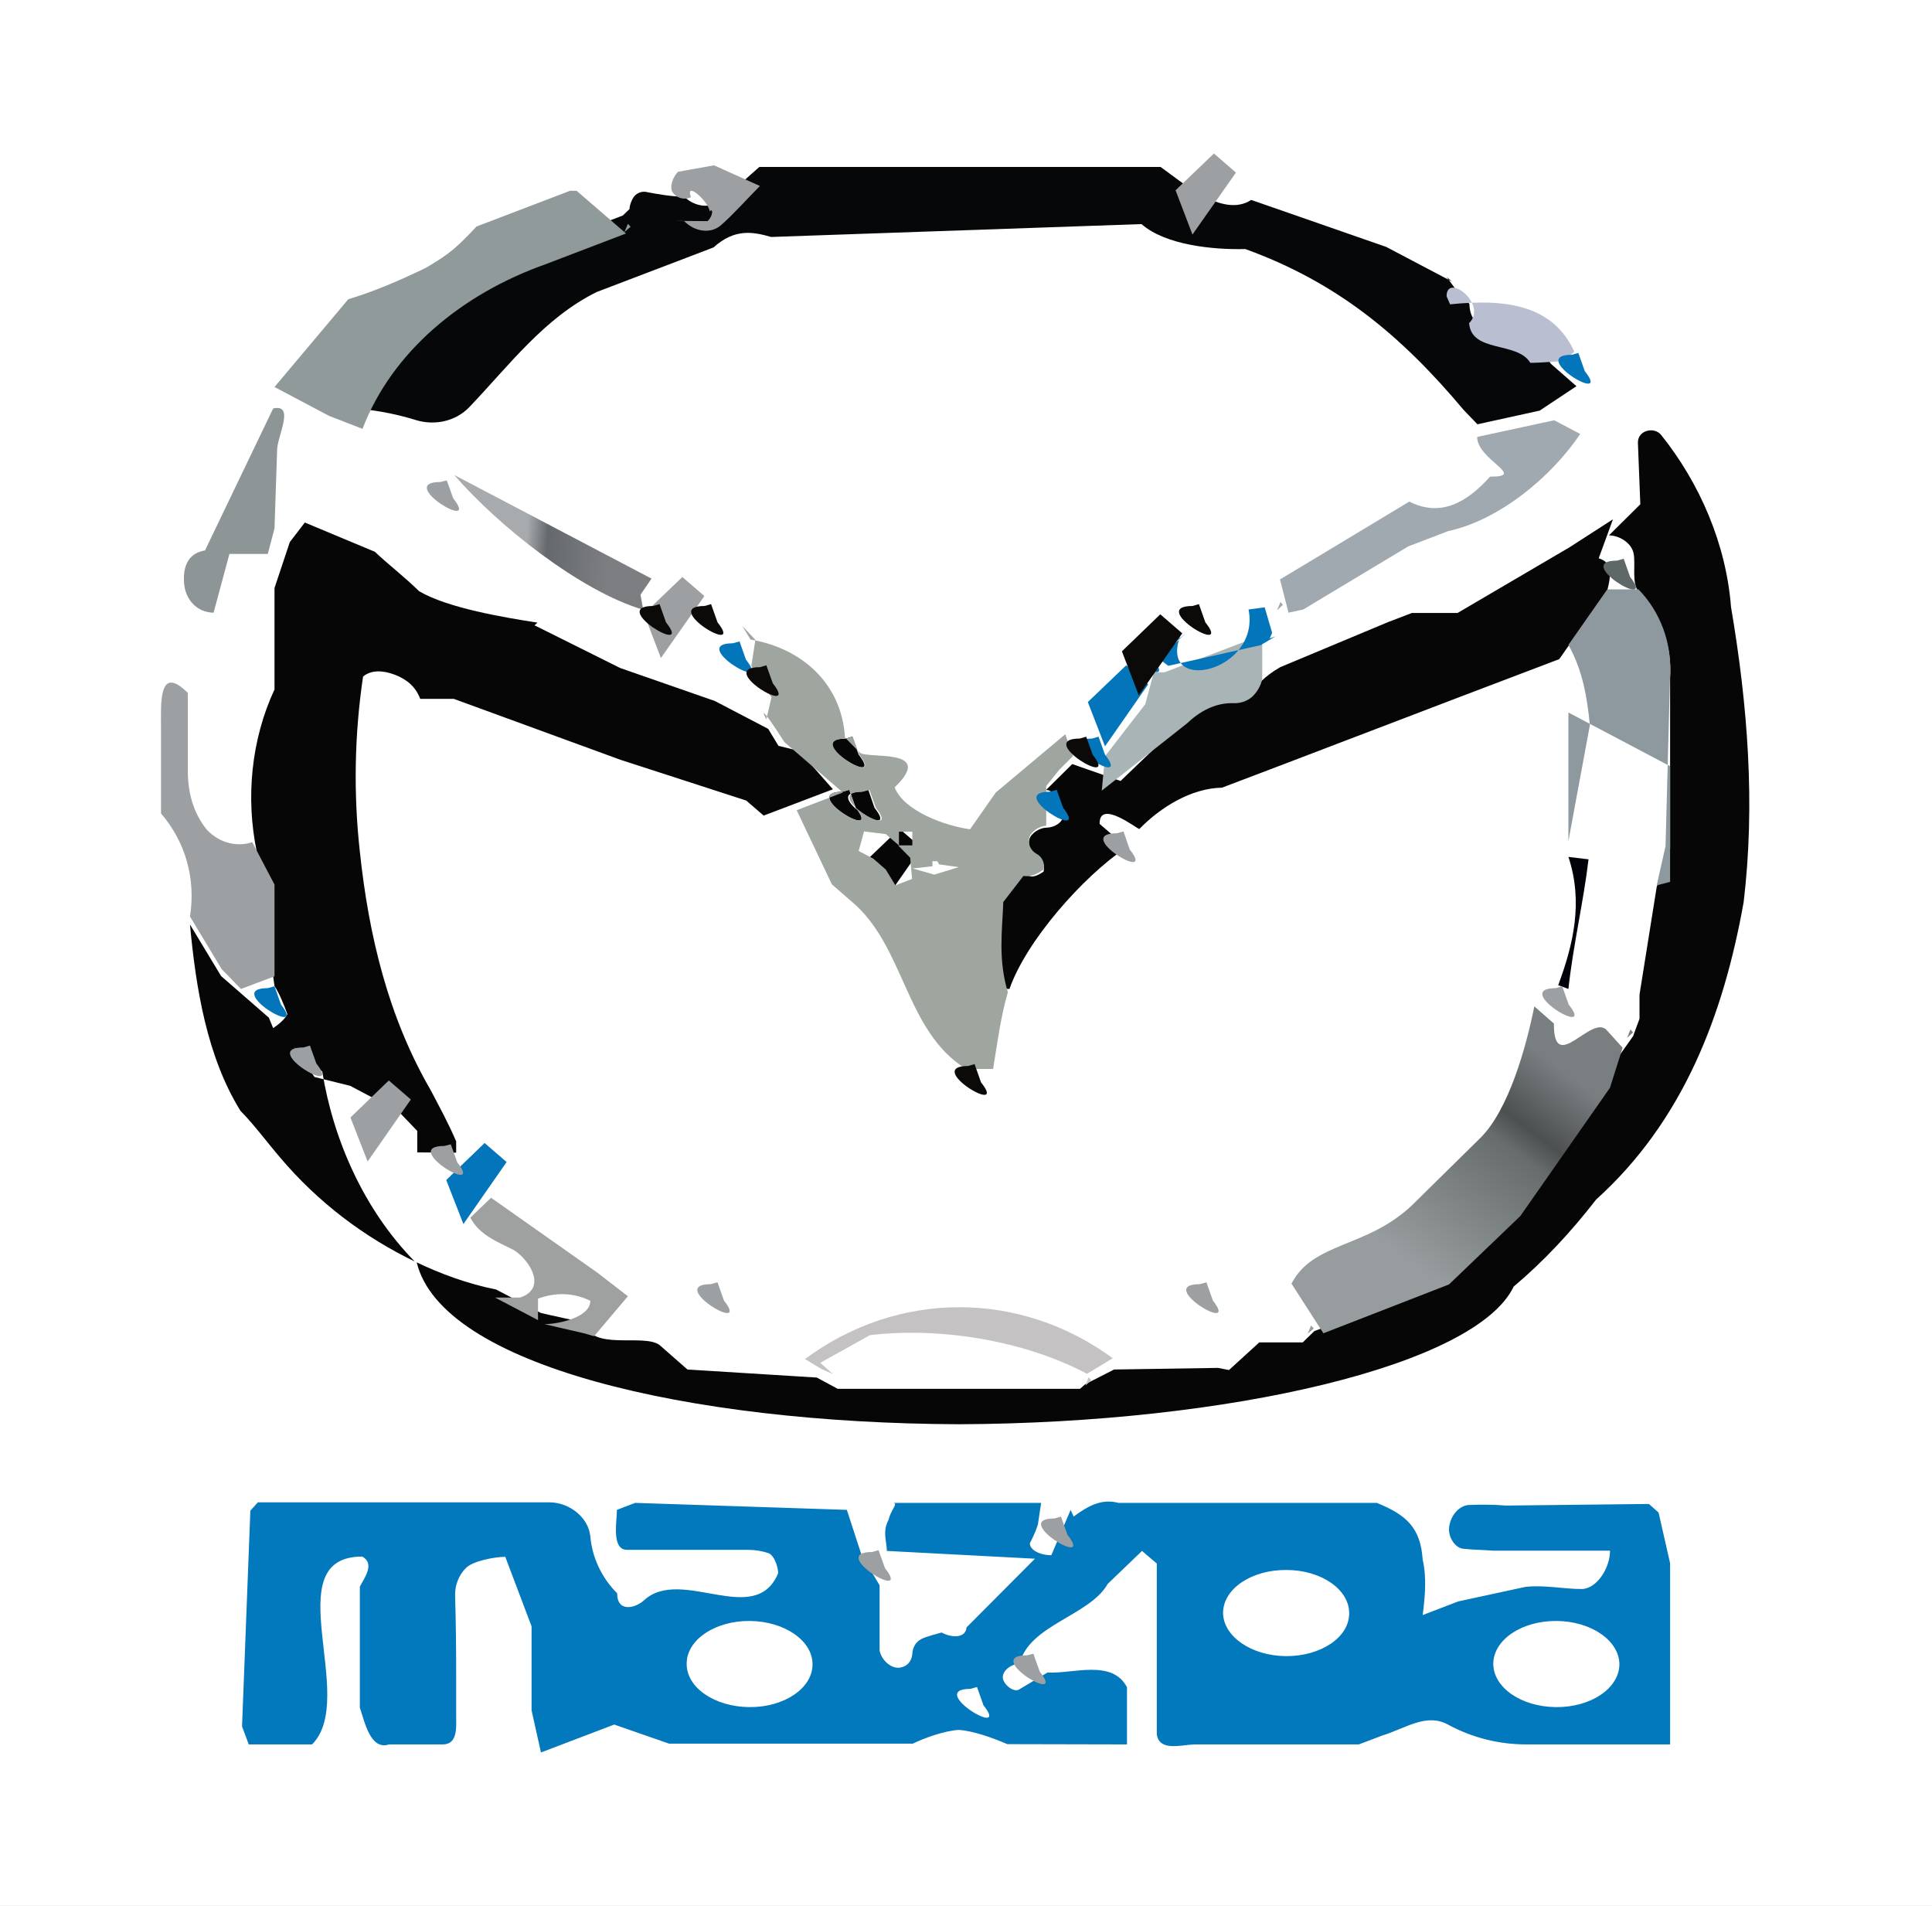
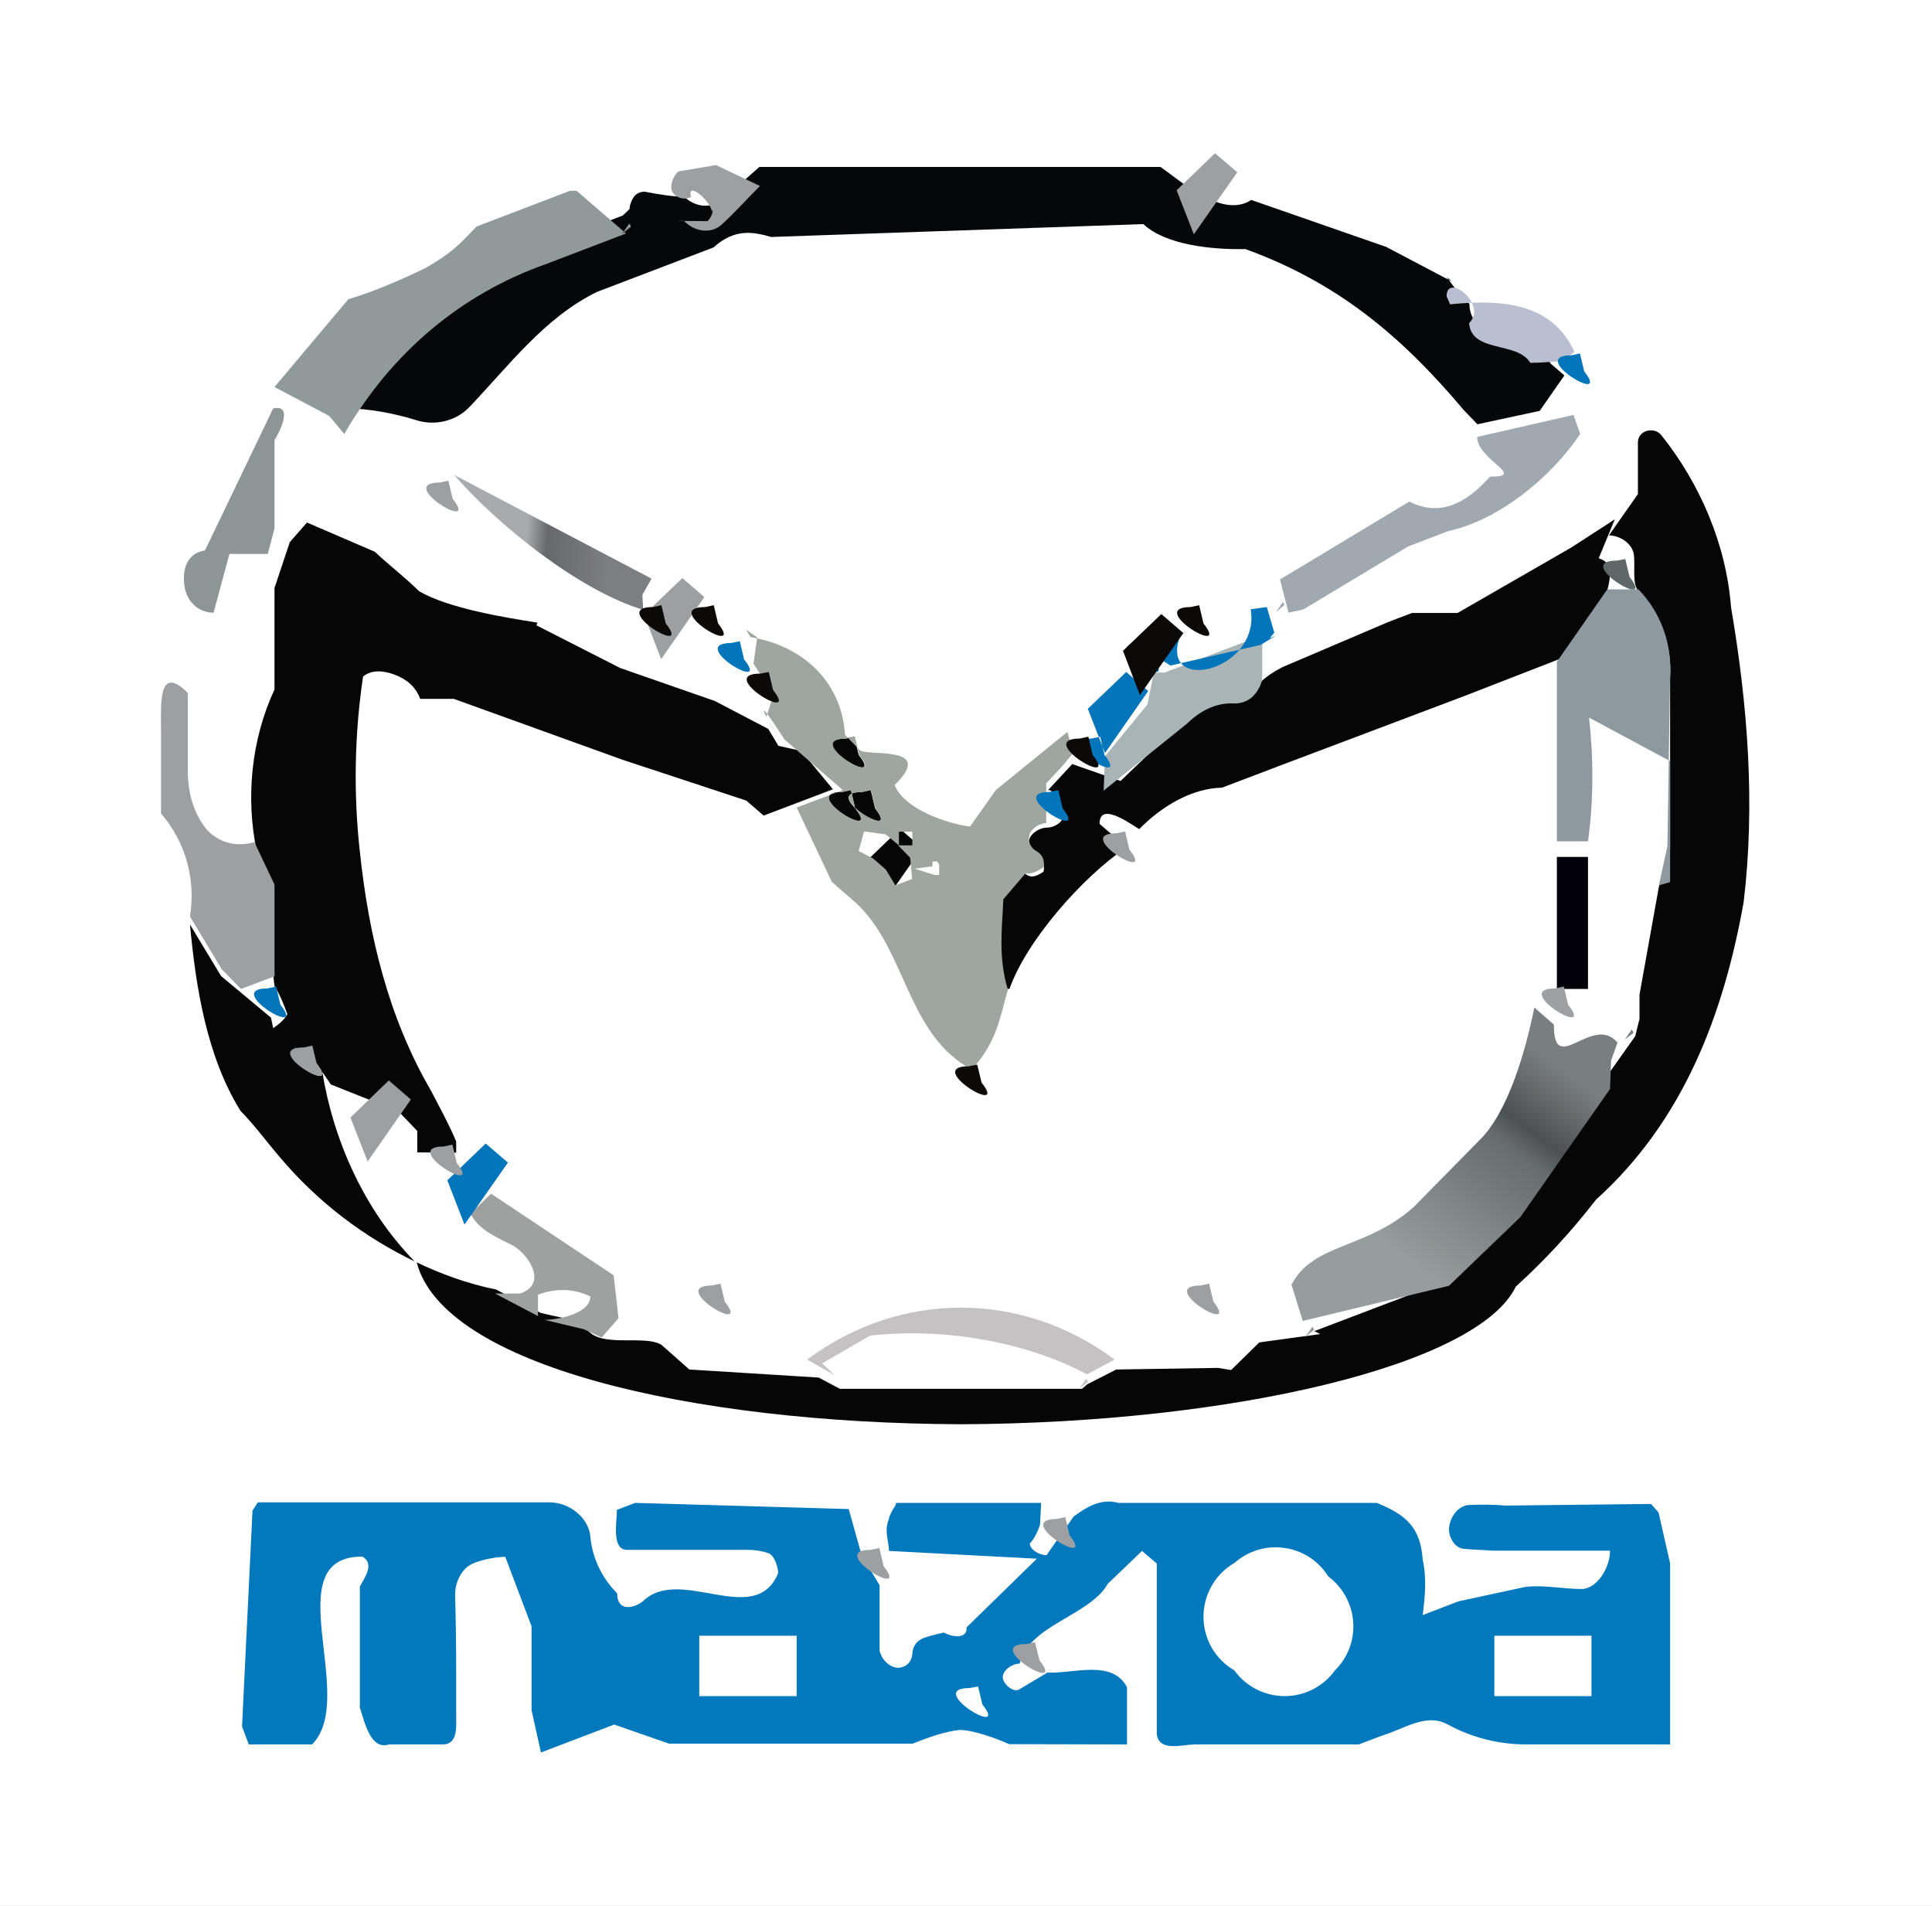
<svg xmlns="http://www.w3.org/2000/svg" viewBox="0 0 72 71" width="72" height="71">
  <defs>
    <linearGradient id="grad6" gradientUnits="userSpaceOnUse" x1="49.38" y1="50.22" x2="59.05" y2="37.40">
      <stop offset="0.279" stop-color="#979c9e" />
      <stop offset="0.629" stop-color="#676c6c" />
      <stop offset="0.689" stop-color="#4c5050" />
      <stop offset="0.845" stop-color="#797e81" />
    </linearGradient>
    <linearGradient id="grad18" gradientUnits="userSpaceOnUse" x1="17.91" y1="20.19" x2="23.91" y2="20.65">
      <stop offset="0.282" stop-color="#a7abae" />
      <stop offset="0.411" stop-color="#65696c" />
      <stop offset="0.795" stop-color="#7c7e82" />
    </linearGradient>
  </defs>
  <rect width="100%" height="100%" fill="#ffffff" />
-   <path data-region="0" d="M28.63 27.16L26.64 26.12L23.11 24.89L19.92 23.30L20.03 23.20C18.80 23.01 16.69 22.66 15.62 22.03C15.08 21.50 14.50 21.06 13.97 20.56L11.36 19.47L10.80 20.20L10.23 21.91L10.23 25.69C9.36 27.56 9.15 29.73 9.57 31.74L9.73 33.14L10.23 36.74C10.42 37.03 10.59 37.46 10.71 37.79C10.61 37.99 10.36 38.19 10.18 38.31L10.02 37.92L8.24 36.37L7.08 34.45C7.30 36.82 7.71 39.37 8.96 41.39C9.50 41.94 9.94 42.55 10.43 43.12C11.83 44.78 13.57 46.11 15.53 47.04C16.46 50.87 25.61 53.03 35.73 53.07C45.85 53.03 55.01 50.87 56.41 47.94C57.54 46.99 58.56 45.89 59.48 44.70C62.73 41.77 64.23 37.82 64.98 33.62C65.42 29.95 65.13 26.26 64.51 22.62C64.33 20.29 63.36 18.02 61.90 16.20C61.64 15.89 61.03 16.03 61.04 16.50L61.13 18.79L59.96 19.95C60.35 19.95 60.80 20.23 60.88 20.62C60.96 21.03 60.80 21.71 61.06 22.04C61.90 22.90 62.32 24.08 62.24 25.28L62.24 31.63L61.74 33.05L61.10 37.06L61.10 37.96L60.86 38.61L59.79 40.12L56.66 45.13L54.00 47.69L48.98 49.60L48.55 50.02L46.93 50.02L45.80 51.05L45.39 50.97L41.52 51.03L40.44 51.58L40.25 51.75L37.23 51.75L34.23 51.75L31.22 51.75L30.44 51.33L25.62 51.03L24.57 50.11C23.94 49.68 22.05 50.36 21.76 49.28L20.31 48.96L20.15 48.92L18.49 48.05C17.44 47.84 16.42 47.47 15.45 47.00C13.56 45.07 12.42 42.47 12.01 39.93L10.97 39.03L11.72 40.13L13.05 40.46L14.85 41.41L15.55 42.14L15.55 42.94L17.00 42.95L17.00 42.53C16.72 41.87 16.38 41.25 16.05 40.62C14.47 37.90 13.74 34.85 13.41 31.73C13.17 29.56 13.21 27.37 13.53 25.21C13.83 24.96 14.26 24.97 14.71 25.14C15.16 25.31 15.49 25.59 15.66 26.04L16.91 26.04L23.12 28.31L27.81 29.83L28.46 30.39L29.54 29.98L31.04 29.41L29.78 27.98L29.01 27.79L28.63 27.16ZM60.11 19.35L58.48 20.40L54.32 22.84L52.62 22.84L51.73 23.18L47.71 24.86C47.07 25.23 46.88 25.53 46.68 25.72C46.48 25.91 46.21 26.00 45.94 25.97C45.28 25.96 44.70 26.28 44.23 26.73L41.76 29.10L39.96 28.47L38.98 29.44C39.28 29.39 39.63 30.10 39.62 30.38C39.62 30.65 39.28 30.84 39.00 30.84C38.76 30.84 38.42 31.04 38.36 31.28C38.30 31.52 38.41 31.76 38.63 31.88C38.84 31.99 38.95 32.24 38.89 32.48C38.63 32.65 38.42 32.75 38.19 32.54L36.83 33.27C37.35 34.75 37.20 35.80 36.94 36.83L37.62 36.85C38.25 35.05 40.35 32.68 41.93 31.61L42.00 31.58L40.98 30.70C40.96 29.76 42.38 30.89 42.46 30.89C43.26 30.07 44.40 29.37 45.54 29.35L47.83 28.48L54.48 25.94L58.11 24.56L59.90 21.99C60.15 21.06 59.87 20.91 59.58 20.80ZM31.52 27.52C29.82 27.52 33.06 29.46 32.00 28.12L31.76 27.45ZM33.52 30.88L32.09 32.25L32.73 33.90L34.34 31.59L33.52 30.88ZM32.11 29.50C30.41 29.50 33.65 31.44 32.59 30.10L32.36 29.43ZM31.41 29.50C29.71 29.50 32.95 31.44 31.89 30.10L31.65 29.43Z" fill="#070607" fill-rule="evenodd" />
-   <path data-region="1" d="M39.90 56.26L39.18 57.95C38.75 57.95 38.37 57.75 38.38 57.50C38.42 57.43 38.60 57.08 38.68 56.80L38.80 56.00L33.27 56.00C33.51 56.00 33.19 56.26 33.12 56.62C32.87 57.08 33.05 57.43 33.05 57.79L38.57 58.08L36.02 60.64C35.99 61.04 35.48 61.04 35.09 60.83C34.55 60.98 34.37 61.03 34.22 61.15C34.08 61.27 34.01 61.44 34.00 61.62C33.98 61.90 33.81 62.10 33.53 62.14C33.19 62.18 32.85 61.85 32.78 61.50L32.78 59.07L32.11 57.95L31.56 56.26L23.67 56.00L22.99 56.26C22.99 56.71 22.78 57.75 23.37 57.75L27.88 57.75C28.13 57.75 28.39 57.79 28.63 57.87C28.85 57.94 29.00 58.39 29.00 58.62C28.14 60.68 25.39 58.35 24.00 59.63C23.70 59.91 23.00 60.11 23.00 59.37C22.43 58.80 22.07 58.05 22.00 57.25C21.93 56.53 21.21 55.99 20.50 55.98L9.61 55.98L9.33 56.29L9.02 64.33L9.27 65.00L11.63 65.00C13.36 63.27 10.26 58.00 13.50 58.00C13.97 58.26 13.60 58.77 13.41 59.12L13.41 63.63C13.59 64.15 13.80 65.23 14.50 65.00L16.50 65.00C17.08 65.00 17.00 64.32 17.00 63.87L17.00 62.38C17.00 61.40 16.99 60.43 16.96 59.46C16.95 59.08 17.09 58.70 17.36 58.43C17.62 58.16 18.45 58.01 18.83 58.01L19.81 60.60L19.81 63.73L20.16 65.30L22.89 64.26L24.93 64.97L31.63 64.97L34.02 64.97C34.45 64.76 35.20 64.49 35.73 64.46C36.26 64.49 37.01 64.76 37.54 64.99L42.00 65.00L42.00 62.87C41.45 61.81 39.97 62.38 39.04 62.32L38.00 62.94C37.79 63.10 37.38 62.76 37.37 62.50C37.37 62.22 37.73 61.99 38.00 61.99C38.34 60.55 40.62 60.20 41.28 59.02L42.56 57.79L43.11 58.26L43.11 62.99L43.11 64.62C43.20 65.27 44.00 65.02 44.50 65.00L50.64 65.00L51.51 64.67C52.39 64.40 53.15 63.82 53.96 64.26C54.86 64.75 55.86 65.00 56.88 65.00L62.24 65.00L62.24 58.25L61.81 56.36L61.45 56.04L56.13 56.10C55.65 56.06 55.18 56.06 54.71 56.08C54.30 56.13 54.00 56.59 54.00 57.00C54.00 57.31 54.24 57.69 54.54 57.71C54.90 57.75 55.26 57.75 55.63 57.78L60.00 57.78C60.01 58.37 59.55 59.18 58.96 59.21C58.26 59.21 57.55 59.05 56.85 59.13L54.35 59.67L53.02 60.18C53.11 59.47 53.17 58.78 53.02 58.12C52.94 56.93 52.42 56.45 51.31 56.00L41.68 56.00C41.05 55.83 40.54 56.12 40.01 56.51ZM50.28 60.12C50.28 61.01 49.22 61.72 47.92 61.71C46.63 61.70 45.58 60.97 45.58 60.09C45.59 59.20 46.64 58.49 47.94 58.50C49.24 58.50 50.29 59.23 50.28 60.12ZM27.93 63.61C26.63 63.60 25.58 62.88 25.59 61.99C25.59 61.10 26.65 60.39 27.94 60.40C29.24 60.41 30.29 61.14 30.28 62.02C30.28 62.91 29.22 63.62 27.93 63.61ZM57.99 63.61C56.69 63.60 55.65 62.88 55.65 61.99C55.66 61.10 56.71 60.39 58.01 60.40C59.31 60.41 60.35 61.14 60.35 62.02C60.34 62.91 59.29 63.62 57.99 63.61ZM36.17 62.93C34.47 62.93 37.71 64.87 36.65 63.54L36.41 62.86Z" fill="#0278bd" fill-rule="evenodd" />
-   <path data-region="2" d="M43.25 6.22L31.12 6.22L28.30 6.22C27.86 6.60 27.34 7.10 26.87 7.45C26.48 7.80 25.88 7.70 25.50 7.33C25.08 7.33 24.53 7.24 24.12 7.16C23.97 7.12 23.81 7.16 23.69 7.26C23.57 7.36 23.46 7.63 23.46 7.79L23.21 8.03L20.32 9.14C17.22 10.23 14.61 12.39 12.94 15.22C13.74 15.22 14.72 15.41 15.49 15.65C16.20 15.87 16.99 15.70 17.50 15.16C18.97 13.62 20.29 11.84 22.24 10.88L26.59 9.22C27.39 8.50 28.07 8.64 28.74 8.83L42.54 8.35C43.43 9.13 45.19 9.31 46.41 9.28C49.83 10.52 52.21 12.49 54.55 15.28L55.06 15.81L57.38 15.30L58.75 14.39L57.79 13.55C57.20 12.39 54.78 12.87 54.76 11.32L54.45 11.05L53.91 10.32L54.11 10.49L51.66 9.20L46.63 7.45C45.56 8.15 44.01 6.75 43.25 6.22Z" fill="#060708" fill-rule="evenodd" />
-   <path data-region="3" d="M27.66 23.32L27.64 23.30L28.15 23.84L28.00 24.82L28.75 25.98L28.56 26.81L29.09 27.69C28.17 26.24 28.30 26.18 29.23 27.65L31.41 29.53L29.69 30.19L31.00 32.95L31.71 33.57C33.73 35.23 33.71 38.41 36.00 39.83L37.01 39.83C37.17 38.86 37.29 37.90 37.56 36.97C37.19 35.75 37.35 34.68 37.39 33.61L38.14 32.64C38.42 32.68 38.63 32.58 38.89 32.40C38.95 32.17 38.84 31.92 38.62 31.81C38.41 31.69 38.30 31.45 38.36 31.21C38.42 30.98 38.75 30.77 38.99 30.77L38.99 29.29L39.47 28.69L39.99 28.17L39.70 27.36L37.11 29.53L36.15 30.90C35.21 30.77 33.69 30.22 33.34 29.34C34.92 27.82 32.23 28.31 32.03 28.03L31.49 27.48C31.37 25.50 29.92 24.16 27.97 23.83ZM31.54 27.52C29.84 27.52 33.08 29.46 32.02 28.12L31.78 27.45ZM33.50 31.50L33.50 31.24L33.50 30.99L33.75 30.99L34.00 30.99L34.00 31.24L34.00 31.50L33.75 31.50L33.47 31.50L33.92 31.96L33.99 32.75L33.37 32.99L33.01 32.40L32.54 31.99L32.00 31.71L32.20 30.98L33.01 31.08L33.50 31.50ZM32.16 29.50C30.46 29.50 33.70 31.44 32.64 30.10L32.40 29.43ZM31.41 29.50C29.71 29.50 32.95 31.44 31.89 30.10L31.65 29.43ZM34.75 32.09L34.93 32.09L35.00 32.21L35.73 32.31L34.82 32.59L34.01 32.36L34.75 32.28L34.75 32.09Z" fill="#9fa69f" fill-rule="evenodd" />
-   <path data-region="4" d="M23.40 8.34L23.27 8.65L23.50 8.45ZM23.33 8.70L21.49 7.11L21.24 7.11L17.76 8.44C17.02 9.22 16.81 9.42 15.89 9.97C14.94 10.43 13.98 10.85 12.98 11.15L10.23 14.42L12.27 15.50L13.51 15.98C14.61 13.10 17.22 10.95 20.32 9.85L23.33 8.70Z" fill="#919a9b" fill-rule="evenodd" />
-   <path data-region="5" d="M61.74 32.99L62.07 31.53L62.24 25.12C62.30 23.95 61.88 22.80 61.06 21.96L59.90 21.96L58.45 24.03C58.98 24.97 59.15 25.99 59.25 27.02L58.45 31.34L58.45 31.34L58.45 26.55L62.24 28.55L62.24 32.86Z" fill="#8d989f" fill-rule="evenodd" />
-   <path data-region="6" d="M57.91 38.14L57.18 37.50C56.88 38.99 56.23 41.38 55.14 42.43L52.60 44.93C50.90 46.52 48.94 46.27 48.13 47.83L49.32 49.68L54.00 47.86L56.66 45.31L60.00 40.53L60.47 39.04L59.90 38.41C59.35 37.71 57.89 40.12 57.91 38.14ZM60.76 38.36L60.64 38.67L60.86 38.47ZM48.86 49.39L48.73 49.70L48.96 49.50Z" fill="url(#grad6)" fill-rule="evenodd" />
-   <path data-region="7" d="M10.23 36.38L10.23 32.96L9.40 31.38C8.87 31.56 8.21 31.44 7.72 30.93C7.22 30.32 7.02 29.60 7.00 28.82L7.00 25.82C5.90 24.72 6.00 26.24 6.00 27.07L6.00 30.31C6.92 31.38 7.30 32.75 7.08 34.15L8.26 36.11L8.98 36.85L10.23 36.38Z" fill="#9da0a2" fill-rule="evenodd" />
-   <path data-region="8" d="M55.05 16.28L54.54 15.76L55.05 16.28C55.04 17.13 56.93 17.77 55.53 17.76C54.66 18.73 53.69 19.28 52.52 18.69L49.30 20.63L47.70 21.59L48.02 22.83L48.57 22.71L52.48 20.36L53.97 19.79C55.87 19.38 57.81 17.78 58.89 16.17L57.92 15.66L55.05 16.28ZM47.72 22.43L47.59 22.74L47.81 22.54Z" fill="#a1a9b0" fill-rule="evenodd" />
-   <path data-region="9" d="M9.98 20.64L10.23 19.69L10.33 16.71C10.37 16.19 10.98 15.04 10.18 15.22L7.64 20.51C7.02 20.61 6.81 21.10 6.86 21.73C6.91 22.35 7.34 22.82 7.96 22.83L8.55 20.64L9.98 20.64Z" fill="#8d9596" fill-rule="evenodd" />
-   <path data-region="10" d="M30.61 51.01L31.04 51.20L30.57 50.78L32.42 49.75C35.05 49.44 38.17 49.95 40.51 51.19L41.47 50.61C38.00 48.07 33.47 48.07 30.00 50.64ZM40.57 51.32L40.45 51.63L40.67 51.43Z" fill="#c4c2c3" fill-rule="evenodd" />
-   <path data-region="11" d="M47.04 23.66L43.40 25.05L43.00 25.05L42.68 26.24L41.18 28.18L41.06 29.46L44.23 26.96C44.70 26.51 45.28 26.19 45.94 26.20C46.21 26.22 46.48 26.13 46.68 25.95C46.87 25.76 47.05 25.46 47.04 25.19L47.04 23.66Z" fill="#a8b4b6" fill-rule="evenodd" />
-   <path data-region="12" d="M22.14 49.79L23.40 48.30L22.26 47.42L18.30 44.63L17.53 45.37C17.86 46.02 18.54 46.27 19.15 46.58C19.75 46.96 20.40 48.01 19.38 48.35L18.45 48.35L20.05 49.19L20.05 48.39C20.71 48.15 21.37 48.16 22.00 48.47C22.00 49.10 20.78 49.34 20.29 49.34L21.76 49.68Z" fill="#9fa0a0" fill-rule="evenodd" />
+   <path data-region="0" d="M28.63 27.16L26.64 26.12L23.11 24.89L19.99 23.30L20.03 23.20C18.80 23.01 16.69 22.66 15.62 22.03C15.08 21.50 14.50 21.06 13.97 20.56L11.44 19.47L10.80 20.20L10.23 21.91L10.23 25.69C9.36 27.56 9.15 29.73 9.57 31.74L9.80 33.14L10.23 36.74C10.42 37.03 10.59 37.46 10.71 37.79C10.61 37.99 10.36 38.19 10.18 38.31L10.10 37.92L8.24 36.37L7.08 34.45C7.30 36.82 7.71 39.37 8.96 41.39C9.50 41.94 9.94 42.55 10.43 43.12C11.83 44.78 13.57 46.11 15.53 47.04C16.53 50.87 25.69 53.03 35.81 53.07C45.93 53.03 55.08 50.87 56.49 47.94C57.54 46.99 58.56 45.89 59.48 44.70C62.73 41.77 64.23 37.82 64.98 33.62C65.42 29.95 65.13 26.26 64.51 22.62C64.33 20.29 63.36 18.02 61.90 16.20C61.64 15.89 61.03 16.03 61.04 16.50L61.04 18.41L59.96 19.95C60.35 19.95 60.80 20.23 60.88 20.62C60.96 21.03 60.80 21.71 61.06 22.04C61.90 22.90 62.32 24.08 62.24 25.28L62.24 31.63L61.82 33.05L61.10 37.06L61.10 37.96L60.94 38.61L59.87 40.12L56.66 45.13L54.00 47.69L48.98 49.60L49.20 49.71L46.93 50.02L45.88 51.05L45.39 50.97L41.60 51.03L40.52 51.58L40.32 51.75L37.31 51.75L34.31 51.75L31.30 51.75L30.51 51.33L25.69 51.03L24.65 50.11C23.94 49.68 22.05 50.36 21.76 49.28L20.31 48.96L20.15 48.92L18.49 48.05C17.44 47.84 16.42 47.47 15.45 47.00C13.56 45.07 12.42 42.47 12.01 39.93L10.97 39.03L11.58 39.30L12.33 40.41L14.85 41.41L15.55 42.14L15.55 42.94L17.00 42.95L17.00 42.53C16.72 41.87 16.38 41.25 16.05 40.62C14.47 37.90 13.74 34.85 13.41 31.73C13.17 29.56 13.21 27.37 13.53 25.21C13.83 24.96 14.26 24.97 14.71 25.14C15.16 25.31 15.49 25.59 15.66 26.04L16.91 26.04L23.20 28.31L27.81 29.83L28.46 30.39L29.54 29.98L31.04 29.41L29.86 27.98L29.01 27.79L28.63 27.16ZM60.18 19.35L58.56 20.40L54.32 22.84L52.62 22.84L51.73 23.18L47.79 24.86C47.07 25.23 46.88 25.53 46.68 25.72C46.48 25.91 46.21 26.00 45.94 25.97C45.28 25.96 44.70 26.28 44.23 26.73L41.76 29.10L39.96 28.47L39.06 29.44C39.28 29.39 39.63 30.10 39.62 30.38C39.62 30.65 39.28 30.84 39.00 30.84C38.76 30.84 38.42 31.04 38.36 31.28C38.30 31.52 38.41 31.76 38.63 31.88C38.84 31.99 38.95 32.24 38.89 32.48C38.63 32.65 38.42 32.75 38.19 32.54L36.91 33.27C37.35 34.75 37.20 35.80 36.94 36.83L37.62 36.85C38.25 35.05 40.35 32.68 41.93 31.61L42.00 31.58L40.98 30.70C40.96 29.76 42.38 30.89 42.46 30.89C43.26 30.07 44.40 29.37 45.54 29.35L47.83 28.48L54.56 25.94L58.11 24.56L59.90 21.99C60.15 21.06 59.87 20.91 59.58 20.80ZM31.52 27.52C29.82 27.52 33.06 29.46 32.00 28.13L31.84 27.45ZM33.54 30.88L32.11 32.26L32.74 33.91L34.36 31.60L33.54 30.88ZM32.13 29.51C30.43 29.51 33.67 31.45 32.61 30.12L32.45 29.44ZM31.39 29.51C29.69 29.51 32.93 31.45 31.87 30.12L31.71 29.44Z" fill="#070607" fill-rule="evenodd" />
+   <path data-region="1" d="M40.01 56.51L39.00 57.95C38.75 57.95 38.37 57.75 38.38 57.50C38.49 57.43 38.68 57.08 38.76 56.80L38.80 56.00L33.35 56.00C33.51 56.00 33.19 56.26 33.12 56.62C32.94 57.08 33.13 57.43 33.13 57.79L38.64 58.08L36.02 60.64C36.06 61.04 35.56 61.04 35.17 60.83C34.55 60.98 34.37 61.03 34.22 61.15C34.08 61.27 34.01 61.44 34.00 61.62C33.98 61.90 33.81 62.10 33.53 62.14C33.19 62.18 32.85 61.85 32.78 61.50L32.78 59.07L32.11 57.95L31.63 56.23L23.67 56.00L22.99 56.26C22.99 56.71 22.78 57.75 23.37 57.75L27.88 57.75C28.13 57.75 28.39 57.79 28.63 57.87C28.85 57.94 29.00 58.39 29.00 58.62C28.14 60.68 25.39 58.35 24.00 59.63C23.70 59.91 23.00 60.11 23.00 59.37C22.43 58.80 22.07 58.05 22.00 57.25C21.93 56.53 21.21 55.99 20.50 55.98L9.61 55.98L9.41 56.29L9.02 64.33L9.27 65.00L11.63 65.00C13.36 63.27 10.26 58.00 13.50 58.00C13.97 58.26 13.60 58.77 13.41 59.12L13.41 63.63C13.59 64.15 13.80 65.23 14.50 65.00L16.50 65.00C17.08 65.00 17.00 64.32 17.00 63.87L17.00 62.38C17.00 61.40 16.99 60.43 16.96 59.46C16.95 59.08 17.09 58.70 17.36 58.43C17.62 58.16 18.45 58.01 18.83 58.01L19.81 60.60L19.81 63.73L20.16 65.30L22.89 64.26L24.93 64.97L31.63 64.97L34.02 64.97C34.53 64.76 35.28 64.49 35.81 64.46C36.34 64.49 37.09 64.76 37.61 64.99L42.00 65.00L42.00 62.87C41.45 61.81 39.97 62.38 39.04 62.32L38.00 62.94C37.79 63.10 37.38 62.76 37.37 62.50C37.37 62.22 37.73 61.99 38.00 61.99C38.34 60.55 40.62 60.20 41.28 59.02L42.56 57.79L43.11 58.26L43.11 62.99L43.11 64.62C43.20 65.27 44.00 65.02 44.50 65.00L50.64 65.00L51.51 64.67C52.39 64.40 53.15 63.82 53.96 64.26C54.86 64.75 55.86 65.00 56.88 65.00L62.24 65.00L62.24 58.25L61.81 56.36L61.53 56.04L56.13 56.10C55.65 56.06 55.18 56.06 54.71 56.08C54.30 56.13 54.00 56.59 54.00 57.00C54.00 57.31 54.24 57.69 54.54 57.71C54.90 57.75 55.26 57.75 55.63 57.78L60.00 57.78C60.01 58.37 59.55 59.18 58.96 59.21C58.26 59.21 57.55 59.05 56.85 59.13L54.35 59.67L53.02 60.18C53.11 59.47 53.17 58.78 53.02 58.12C52.94 56.93 52.42 56.45 51.31 56.00L41.68 56.00C41.05 55.83 40.54 56.12 40.01 56.51ZM46.00 58.24C46.51 57.79 47.19 57.58 47.87 57.68C48.54 57.77 49.14 58.16 49.50 58.74C50.04 59.14 50.38 59.76 50.43 60.43C50.48 61.11 50.23 61.77 49.75 62.24C49.32 62.84 48.62 63.20 47.88 63.20C47.13 63.20 46.43 62.84 46.00 62.24C45.29 61.83 44.85 61.07 44.85 60.24C44.85 59.42 45.29 58.65 46.00 58.24ZM29.69 63.20L26.06 63.20L26.06 60.95L29.69 60.95L29.69 63.20ZM59.31 63.20L55.69 63.20L55.69 60.95L59.31 60.95L59.31 63.20ZM36.13 62.90C34.43 62.90 37.67 64.84 36.61 63.51L36.45 62.84Z" fill="#0278bd" fill-rule="evenodd" />
+   <path data-region="2" d="M43.25 6.22L31.12 6.22L28.30 6.22C27.86 6.60 27.34 7.10 26.87 7.45C26.48 7.80 25.88 7.70 25.50 7.33C25.08 7.33 24.53 7.24 24.12 7.16C23.97 7.12 23.81 7.16 23.69 7.26C23.57 7.36 23.46 7.64 23.46 7.79L23.21 8.03L20.32 9.14C17.22 10.23 14.61 12.39 12.94 15.22C13.74 15.22 14.72 15.41 15.49 15.65C16.20 15.88 16.99 15.70 17.50 15.16C18.97 13.62 20.29 11.84 22.24 10.88L26.59 9.22C27.39 8.50 28.07 8.64 28.74 8.83L42.61 8.35C43.43 9.13 45.19 9.31 46.41 9.28C49.83 10.52 52.21 12.50 54.55 15.28L55.06 15.81L57.38 15.31L58.30 13.99L57.79 13.55C57.20 12.39 54.78 12.87 54.76 11.32L54.45 11.05L53.91 10.32L54.11 10.49L51.66 9.20L46.63 7.45C45.56 8.16 44.01 6.75 43.25 6.22Z" fill="#060708" fill-rule="evenodd" />
+   <path data-region="3" d="M27.97 23.74L27.80 23.46L28.22 23.75L28.08 24.73L28.83 25.88L28.56 26.71L29.09 27.60C28.17 26.14 28.30 26.08 29.23 27.55L31.41 29.44L29.69 30.09L31.00 32.86L31.71 33.48C33.73 35.14 33.71 38.32 36.00 39.73L36.32 39.73C37.17 38.76 37.29 37.80 37.56 36.88C37.19 35.65 37.35 34.59 37.39 33.51L38.22 32.54C38.42 32.58 38.63 32.49 38.89 32.31C38.95 32.07 38.84 31.83 38.62 31.71C38.41 31.60 38.30 31.35 38.36 31.11C38.42 30.88 38.75 30.67 38.99 30.67L38.99 29.19L39.55 28.59L39.99 28.07L39.78 27.27L37.11 29.44L36.15 30.80C35.21 30.67 33.69 30.13 33.34 29.25C34.92 27.72 32.23 28.21 32.03 27.94L31.49 27.38C31.37 25.40 29.92 24.06 27.97 23.74ZM31.54 27.52C29.84 27.52 33.08 29.46 32.02 28.13L31.86 27.45ZM33.50 31.50L33.50 31.24L33.50 30.99L33.75 30.99L34.00 30.99L34.00 31.24L34.00 31.50L33.75 31.50L33.47 31.50L33.92 31.96L33.99 32.75L33.37 32.99L33.01 32.40L32.54 31.99L32.00 31.71L32.20 30.98L33.01 31.09L33.50 31.50ZM32.14 29.51C30.44 29.51 33.68 31.45 32.62 30.12L32.46 29.44ZM31.39 29.51C29.69 29.51 32.93 31.45 31.87 30.12L31.71 29.44ZM34.75 32.10L34.93 32.10L35.00 32.22L35.00 32.41L35.00 32.60L34.82 32.60L34.09 32.37L34.75 32.28L34.75 32.10Z" fill="#9fa69f" fill-rule="evenodd" />
+   <path data-region="4" d="M23.45 8.33L23.19 8.71L23.52 8.44ZM23.33 8.70L21.49 7.11L21.24 7.11L17.76 8.44C17.02 9.22 16.81 9.42 15.89 9.97C14.94 10.43 13.98 10.85 12.98 11.15L10.23 14.42L12.27 15.50L12.83 16.17C14.61 13.10 17.22 10.95 20.32 9.85L23.33 8.70Z" fill="#919a9b" fill-rule="evenodd" />
+   <path data-region="5" d="M61.82 32.99L62.14 31.53L62.24 25.12C62.30 23.95 61.88 22.81 61.06 21.96L59.90 21.96L58.02 24.66L58.02 27.10L58.02 31.35L59.18 31.35C59.39 29.82 59.39 28.27 59.22 26.74L62.24 28.36L62.24 32.87Z" fill="#8d989f" fill-rule="evenodd" />
+   <path data-region="6" d="M57.91 38.18L57.18 37.54C56.88 39.04 56.23 41.42 55.14 42.48L52.68 44.98C50.90 46.56 48.94 46.31 48.13 47.87L48.55 49.22L54.00 47.91L56.66 45.35L60.00 40.58L60.04 39.52L60.28 38.85C59.35 37.75 57.89 40.17 57.91 38.18ZM60.81 38.36L60.55 38.74L60.88 38.48ZM48.91 49.43L48.65 49.81L48.98 49.55Z" fill="url(#grad6)" fill-rule="evenodd" />
+   <path data-region="7" d="M10.23 36.38L10.23 32.96L9.48 31.38C8.87 31.56 8.21 31.44 7.72 30.93C7.22 30.32 7.02 29.60 7.00 28.82L7.00 25.82C5.90 24.72 6.00 26.24 6.00 27.07L6.00 30.31C6.92 31.38 7.30 32.75 7.08 34.15L8.26 36.11L8.98 36.85L10.23 36.38Z" fill="#9da0a2" fill-rule="evenodd" />
+   <path data-region="8" d="M55.05 16.28L54.54 15.76L55.05 16.28C55.04 17.13 56.93 17.77 55.53 17.76C54.66 18.73 53.69 19.28 52.52 18.69L49.30 20.63L47.70 21.59L48.02 22.83L48.57 22.71L52.48 20.36L53.97 19.79C55.87 19.38 57.81 17.78 58.89 16.17L58.64 15.46L55.05 16.28ZM47.81 22.43L47.55 22.81L47.87 22.54Z" fill="#a1a9b0" fill-rule="evenodd" />
+   <path data-region="9" d="M9.98 20.64L10.23 19.69L10.23 16.40C10.37 16.19 10.98 15.04 10.18 15.22L7.64 20.51C7.02 20.61 6.81 21.11 6.86 21.73C6.91 22.35 7.34 22.83 7.96 22.83L8.55 20.64L9.98 20.64Z" fill="#8d9596" fill-rule="evenodd" />
+   <path data-region="10" d="M30.08 50.66L31.10 51.24L30.64 50.80L32.42 49.77C35.05 49.46 38.17 49.96 40.51 51.21L41.54 50.66C38.07 48.08 33.54 48.08 30.08 50.66ZM40.48 51.37L40.22 51.75L40.55 51.49Z" fill="#c4c2c3" fill-rule="evenodd" />
+   <path data-region="11" d="M47.04 23.67L43.40 25.06L43.00 25.06L42.76 26.25L41.18 28.18L41.13 29.46L44.23 26.97C44.70 26.51 45.28 26.19 45.94 26.21C46.21 26.23 46.48 26.14 46.68 25.96C46.87 25.77 47.05 25.47 47.04 25.20L47.04 23.67Z" fill="#a8b4b6" fill-rule="evenodd" />
+   <path data-region="12" d="M22.42 49.84L23.05 49.12L22.87 47.52L18.30 44.48L17.53 45.22C17.86 45.86 18.54 46.11 19.15 46.43C19.75 46.81 20.40 47.86 19.38 48.20L18.45 48.20L20.05 49.04L20.05 48.24C20.71 48.00 21.37 48.00 22.00 48.31C22.00 48.95 20.78 49.18 20.29 49.18L21.76 49.53Z" fill="#9fa0a0" fill-rule="evenodd" />
  <path data-region="13" d="M54.04 11.34L53.91 11.04L54.46 11.75L53.91 11.04C53.91 10.14 55.46 11.34 54.75 12.04C54.83 13.16 56.55 12.71 57.03 13.52C57.32 13.52 57.71 13.49 58.00 13.47C58.28 13.45 58.47 13.30 58.67 13.10C57.84 11.30 56.01 11.14 54.04 11.34Z" fill="#b9bfd0" fill-rule="evenodd" />
-   <path data-region="14" d="M47.41 23.58L47.13 22.63L46.53 22.71C46.99 25.03 43.17 25.91 43.98 23.71L43.80 23.97L44.17 23.61L43.14 24.51L43.54 24.81L46.98 24.04L47.54 23.71L47.32 23.79Z" fill="#0375bb" fill-rule="evenodd" />
-   <path data-region="15" d="M42.50 23.97C40.80 23.97 44.04 25.91 42.98 24.58L42.75 23.90ZM41.97 24.79L40.54 26.16L41.18 27.81L42.79 25.50L41.97 24.79ZM40.70 27.52C39.00 27.52 42.24 29.46 41.18 28.12L40.94 27.45Z" fill="#0375bb" fill-rule="evenodd" />
-   <path data-region="16" d="M25.50 8.24C25.87 8.62 26.47 8.74 26.87 8.39C27.35 7.97 27.87 7.38 28.32 6.93L26.61 6.16L25.27 6.40C25.09 6.57 24.93 6.97 25.07 7.17C25.22 7.39 25.51 7.46 25.75 7.35C25.52 6.73 26.37 7.46 26.45 7.87C26.59 7.74 26.57 8.05 26.37 8.24L25.14 8.23Z" fill="#9da0a2" fill-rule="evenodd" />
-   <path data-region="17" d="M58.45 31.93L58.45 31.93C59.01 33.62 58.63 35.20 58.07 36.71L58.45 36.85C58.63 35.20 59.01 33.62 59.20 32.02Z" fill="#020009" fill-rule="evenodd" />
-   <path data-region="18" d="M24.28 21.56L16.93 17.70C18.52 19.55 21.62 22.03 23.97 22.72L23.87 22.16Z" fill="url(#grad18)" fill-rule="evenodd" />
-   <path data-region="19" d="M45.24 5.72L43.81 7.09L44.44 8.74L46.06 6.43L45.24 5.72Z" fill="#9da0a2" fill-rule="evenodd" />
+   <path data-region="14" d="M47.49 23.57L47.21 22.62L46.61 22.70C46.99 25.02 43.17 25.90 43.98 23.70L44.29 23.45L43.99 23.68L43.14 24.50L43.62 24.80L46.98 24.03L47.54 23.69L47.32 23.78Z" fill="#0375bb" fill-rule="evenodd" />
+   <path data-region="15" d="M42.49 23.96C40.79 23.96 44.03 25.90 42.97 24.57L42.81 23.89ZM41.97 25.04L40.54 26.41L41.18 28.06L42.79 25.75L41.97 25.04ZM40.68 27.52C38.98 27.52 42.22 29.46 41.16 28.13L41.00 27.45Z" fill="#0375bb" fill-rule="evenodd" />
+   <path data-region="16" d="M25.50 8.24C25.87 8.62 26.47 8.73 26.87 8.39C27.35 7.96 27.87 7.38 28.32 6.93L26.68 6.15L25.27 6.39C25.09 6.56 24.93 6.96 25.07 7.17C25.22 7.39 25.51 7.46 25.75 7.34C25.60 6.73 26.45 7.46 26.53 7.87C26.59 7.74 26.57 8.04 26.37 8.24L25.22 8.23Z" fill="#9da0a2" fill-rule="evenodd" />
+   <path data-region="17" d="M59.18 31.93L58.02 31.93L58.02 36.85L59.18 36.85L59.18 31.93Z" fill="#020009" fill-rule="evenodd" />
+   <path data-region="18" d="M24.28 21.56L16.93 17.70C18.52 19.55 21.62 22.03 23.97 22.72L23.94 22.16Z" fill="url(#grad18)" fill-rule="evenodd" />
+   <path data-region="19" d="M45.28 5.71L43.85 7.09L44.49 8.73L46.11 6.42L45.28 5.71Z" fill="#9da0a2" fill-rule="evenodd" />
  <path data-region="20" d="M14.49 40.26L13.06 41.64L13.70 43.28L15.31 40.97L14.49 40.26Z" fill="#9da0a2" fill-rule="evenodd" />
-   <path data-region="21" d="M9.98 36.82C8.28 36.82 11.52 38.76 10.47 37.43L10.23 36.75Z" fill="#0375bb" fill-rule="evenodd" />
-   <path data-region="22" d="M58.58 13.22C56.88 13.22 60.12 15.16 59.06 13.83L58.82 13.15Z" fill="#0375bb" fill-rule="evenodd" />
-   <path data-region="23" d="M60.26 20.89C58.56 20.89 61.80 22.83 60.75 21.50L60.51 20.82Z" fill="#5d6867" fill-rule="evenodd" />
-   <path data-region="24" d="M57.98 36.82C56.28 36.82 59.52 38.76 58.46 37.43L58.22 36.75Z" fill="#9da0a2" fill-rule="evenodd" />
-   <path data-region="25" d="M18.06 42.59L16.63 43.97L17.27 45.61L18.88 43.30L18.06 42.59Z" fill="#0375bb" fill-rule="evenodd" />
-   <path data-region="26" d="M40.24 27.52C38.54 27.52 41.78 29.46 40.72 28.12L40.48 27.45Z" fill="#0b0a09" fill-rule="evenodd" />
-   <path data-region="27" d="M25.43 21.50L24.00 22.87L24.63 24.52L26.25 22.21L25.43 21.50Z" fill="#9da0a2" fill-rule="evenodd" />
-   <path data-region="28" d="M44.71 47.85C43.01 47.85 46.25 49.79 45.20 48.46L44.96 47.78Z" fill="#9da0a2" fill-rule="evenodd" />
-   <path data-region="29" d="M27.31 23.97C25.61 23.97 28.85 25.91 27.80 24.58L27.56 23.90Z" fill="#0375bb" fill-rule="evenodd" />
-   <path data-region="30" d="M43.24 22.89L41.81 24.27L42.44 25.91L44.06 23.60L43.24 22.89Z" fill="#0b0a09" fill-rule="evenodd" />
-   <path data-region="31" d="M16.56 42.70C14.86 42.70 18.10 44.64 17.04 43.31L16.80 42.64Z" fill="#9da0a2" fill-rule="evenodd" />
-   <path data-region="32" d="M41.62 31.05C39.92 31.05 43.16 32.99 42.10 31.65L41.87 30.98Z" fill="#9da0a2" fill-rule="evenodd" />
-   <path data-region="33" d="M39.30 56.58C37.60 56.58 40.84 58.52 39.78 57.19L39.54 56.51Z" fill="#9da0a2" fill-rule="evenodd" />
-   <path data-region="34" d="M39.13 29.50C37.43 29.50 40.67 31.44 39.62 30.10L39.38 29.43Z" fill="#0375bb" fill-rule="evenodd" />
-   <path data-region="35" d="M24.34 22.58C22.64 22.58 25.88 24.52 24.82 23.19L24.58 22.51Z" fill="#0b0a09" fill-rule="evenodd" />
-   <path data-region="36" d="M26.26 22.58C24.56 22.58 27.80 24.52 26.74 23.19L26.50 22.51Z" fill="#0b0a09" fill-rule="evenodd" />
-   <path data-region="37" d="M28.32 24.86C26.62 24.86 29.86 26.80 28.80 25.46L28.56 24.79Z" fill="#0b0a09" fill-rule="evenodd" />
-   <path data-region="38" d="M36.08 39.72C34.38 39.72 37.62 41.66 36.56 40.33L36.32 39.65Z" fill="#0b0a09" fill-rule="evenodd" />
-   <path data-region="39" d="M16.41 17.96C14.71 17.96 17.95 19.90 16.89 18.57L16.65 17.90Z" fill="#9da0a2" fill-rule="evenodd" />
-   <path data-region="40" d="M11.31 39.03C9.61 39.03 12.85 40.96 11.79 39.63L11.55 38.96Z" fill="#9da0a2" fill-rule="evenodd" />
-   <path data-region="41" d="M44.44 22.58C42.74 22.58 45.98 24.52 44.92 23.19L44.68 22.51Z" fill="#0b0a09" fill-rule="evenodd" />
-   <path data-region="42" d="M26.49 47.85C24.79 47.85 28.03 49.79 26.98 48.46L26.74 47.78Z" fill="#9da0a2" fill-rule="evenodd" />
-   <path data-region="43" d="M38.27 61.68C36.57 61.68 39.81 63.62 38.75 62.29L38.51 61.62Z" fill="#9da0a2" fill-rule="evenodd" />
-   <path data-region="44" d="M32.50 57.83C30.80 57.83 34.04 59.77 32.98 58.43L32.74 57.76Z" fill="#9da0a2" fill-rule="evenodd" />
+   <path data-region="21" d="M9.97 36.83C8.27 36.83 11.51 38.77 10.45 37.44L10.29 36.76Z" fill="#0375bb" fill-rule="evenodd" />
+   <path data-region="22" d="M58.56 13.24C56.86 13.24 60.10 15.18 59.04 13.84L58.88 13.17Z" fill="#0375bb" fill-rule="evenodd" />
+   <path data-region="23" d="M60.25 20.89C58.55 20.89 61.79 22.83 60.73 21.50L60.57 20.83Z" fill="#5d6867" fill-rule="evenodd" />
+   <path data-region="24" d="M57.96 36.83C56.26 36.83 59.50 38.77 58.44 37.44L58.28 36.76Z" fill="#9da0a2" fill-rule="evenodd" />
+   <path data-region="25" d="M18.10 42.61L16.67 43.98L17.31 45.63L18.93 43.32L18.10 42.61Z" fill="#0375bb" fill-rule="evenodd" />
+   <path data-region="26" d="M40.24 27.52C38.54 27.52 41.78 29.46 40.72 28.13L40.56 27.45Z" fill="#0b0a09" fill-rule="evenodd" />
+   <path data-region="27" d="M25.43 21.54L24.00 22.91L24.64 24.56L26.25 22.25L25.43 21.54Z" fill="#9da0a2" fill-rule="evenodd" />
+   <path data-region="28" d="M44.74 47.90C43.04 47.90 46.28 49.84 45.22 48.50L45.06 47.83Z" fill="#9da0a2" fill-rule="evenodd" />
+   <path data-region="29" d="M27.25 23.96C25.55 23.96 28.79 25.90 27.73 24.57L27.57 23.89Z" fill="#0375bb" fill-rule="evenodd" />
+   <path data-region="30" d="M43.28 22.88L41.85 24.25L42.48 25.90L44.10 23.59L43.28 22.88Z" fill="#0b0a09" fill-rule="evenodd" />
+   <path data-region="31" d="M16.54 42.72C14.84 42.72 18.08 44.66 17.02 43.33L16.86 42.65Z" fill="#9da0a2" fill-rule="evenodd" />
+   <path data-region="32" d="M41.61 31.05C39.91 31.05 43.15 32.99 42.09 31.66L41.93 30.98Z" fill="#9da0a2" fill-rule="evenodd" />
+   <path data-region="33" d="M39.38 56.60C37.68 56.60 40.92 58.54 39.86 57.21L39.70 56.53Z" fill="#9da0a2" fill-rule="evenodd" />
+   <path data-region="34" d="M39.12 29.51C37.42 29.51 40.66 31.45 39.60 30.12L39.44 29.44Z" fill="#0375bb" fill-rule="evenodd" />
+   <path data-region="35" d="M24.33 22.62C22.63 22.62 25.87 24.56 24.81 23.23L24.65 22.55Z" fill="#0b0a09" fill-rule="evenodd" />
+   <path data-region="36" d="M26.28 22.62C24.57 22.62 27.81 24.56 26.76 23.23L26.60 22.55Z" fill="#0b0a09" fill-rule="evenodd" />
+   <path data-region="37" d="M28.33 25.10C26.63 25.10 29.87 27.04 28.81 25.71L28.65 25.04Z" fill="#0b0a09" fill-rule="evenodd" />
+   <path data-region="38" d="M36.10 39.73C34.40 39.73 37.64 41.67 36.58 40.34L36.42 39.67Z" fill="#0b0a09" fill-rule="evenodd" />
+   <path data-region="39" d="M16.39 17.98C14.69 17.98 17.93 19.92 16.87 18.59L16.71 17.91Z" fill="#9da0a2" fill-rule="evenodd" />
+   <path data-region="40" d="M11.32 39.03C9.61 39.03 12.85 40.96 11.80 39.63L11.64 38.96Z" fill="#9da0a2" fill-rule="evenodd" />
+   <path data-region="41" d="M44.37 22.62C42.67 22.62 45.91 24.56 44.85 23.23L44.69 22.55Z" fill="#0b0a09" fill-rule="evenodd" />
+   <path data-region="42" d="M26.53 47.90C24.83 47.90 28.07 49.84 27.01 48.50L26.85 47.83Z" fill="#9da0a2" fill-rule="evenodd" />
+   <path data-region="43" d="M38.25 61.26C36.55 61.26 39.79 63.20 38.74 61.87L38.57 61.19Z" fill="#9da0a2" fill-rule="evenodd" />
+   <path data-region="44" d="M32.45 57.75C30.75 57.75 33.99 59.69 32.93 58.36L32.77 57.68Z" fill="#9da0a2" fill-rule="evenodd" />
</svg>
